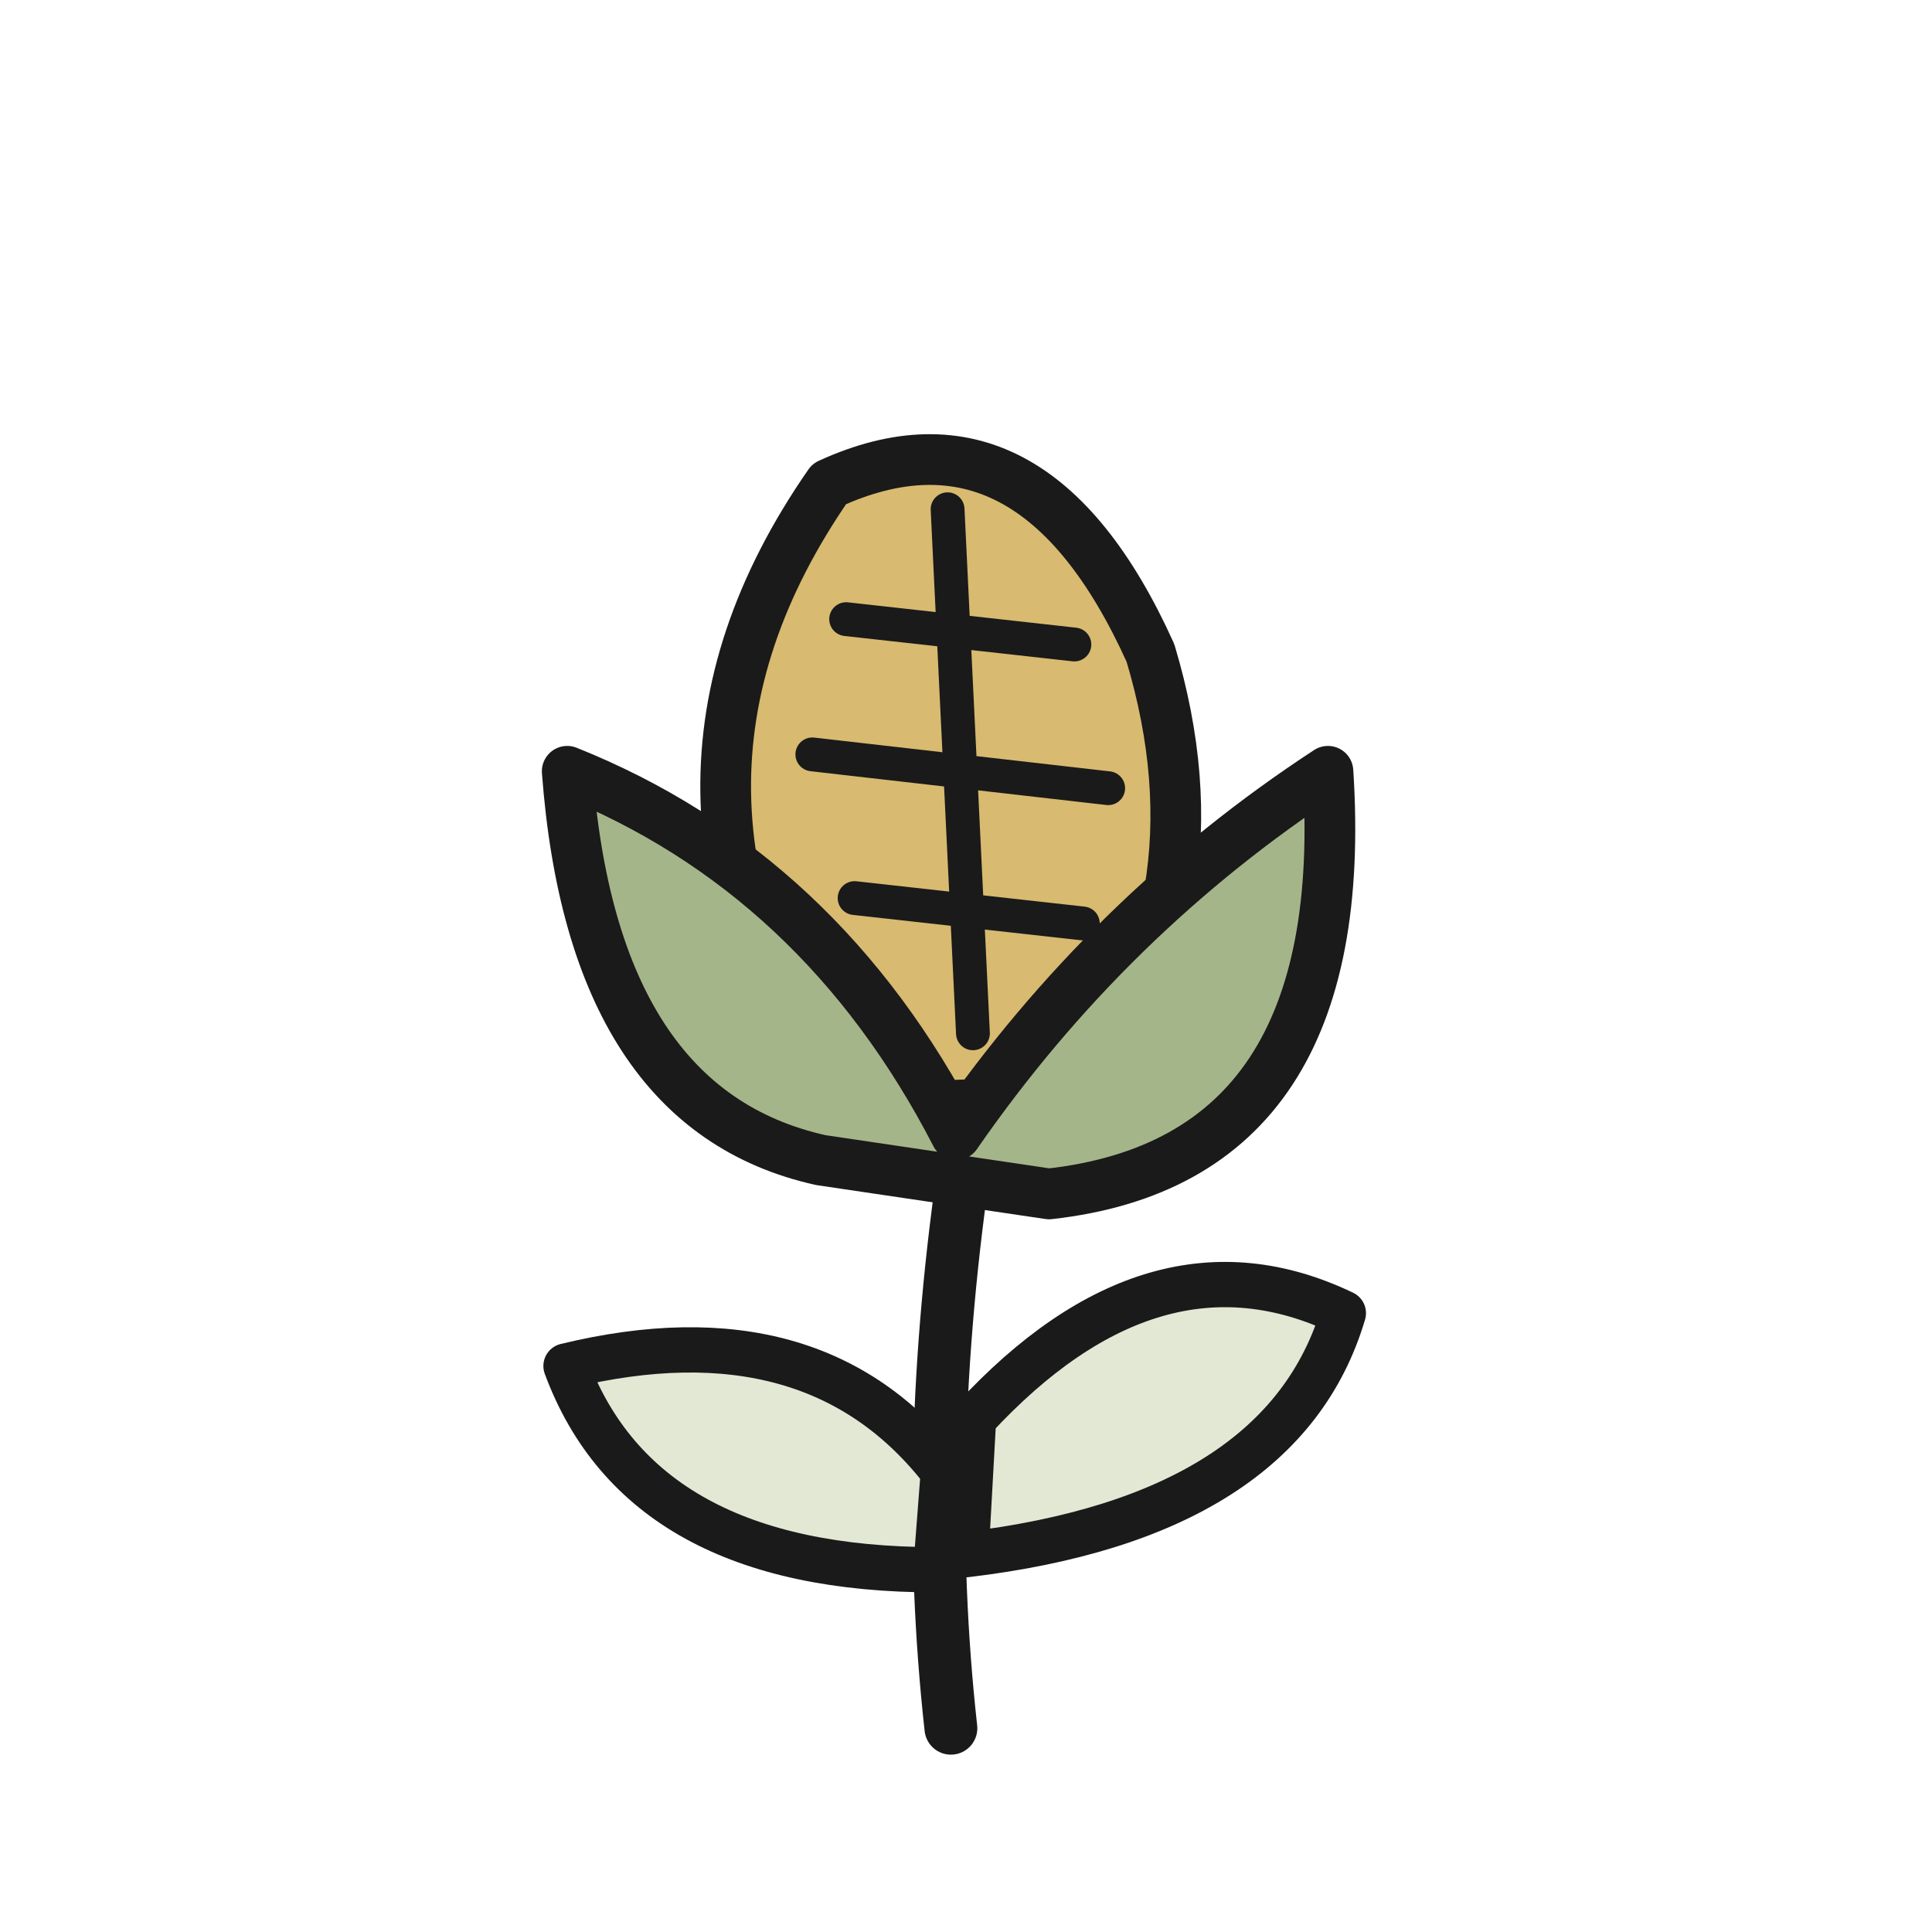
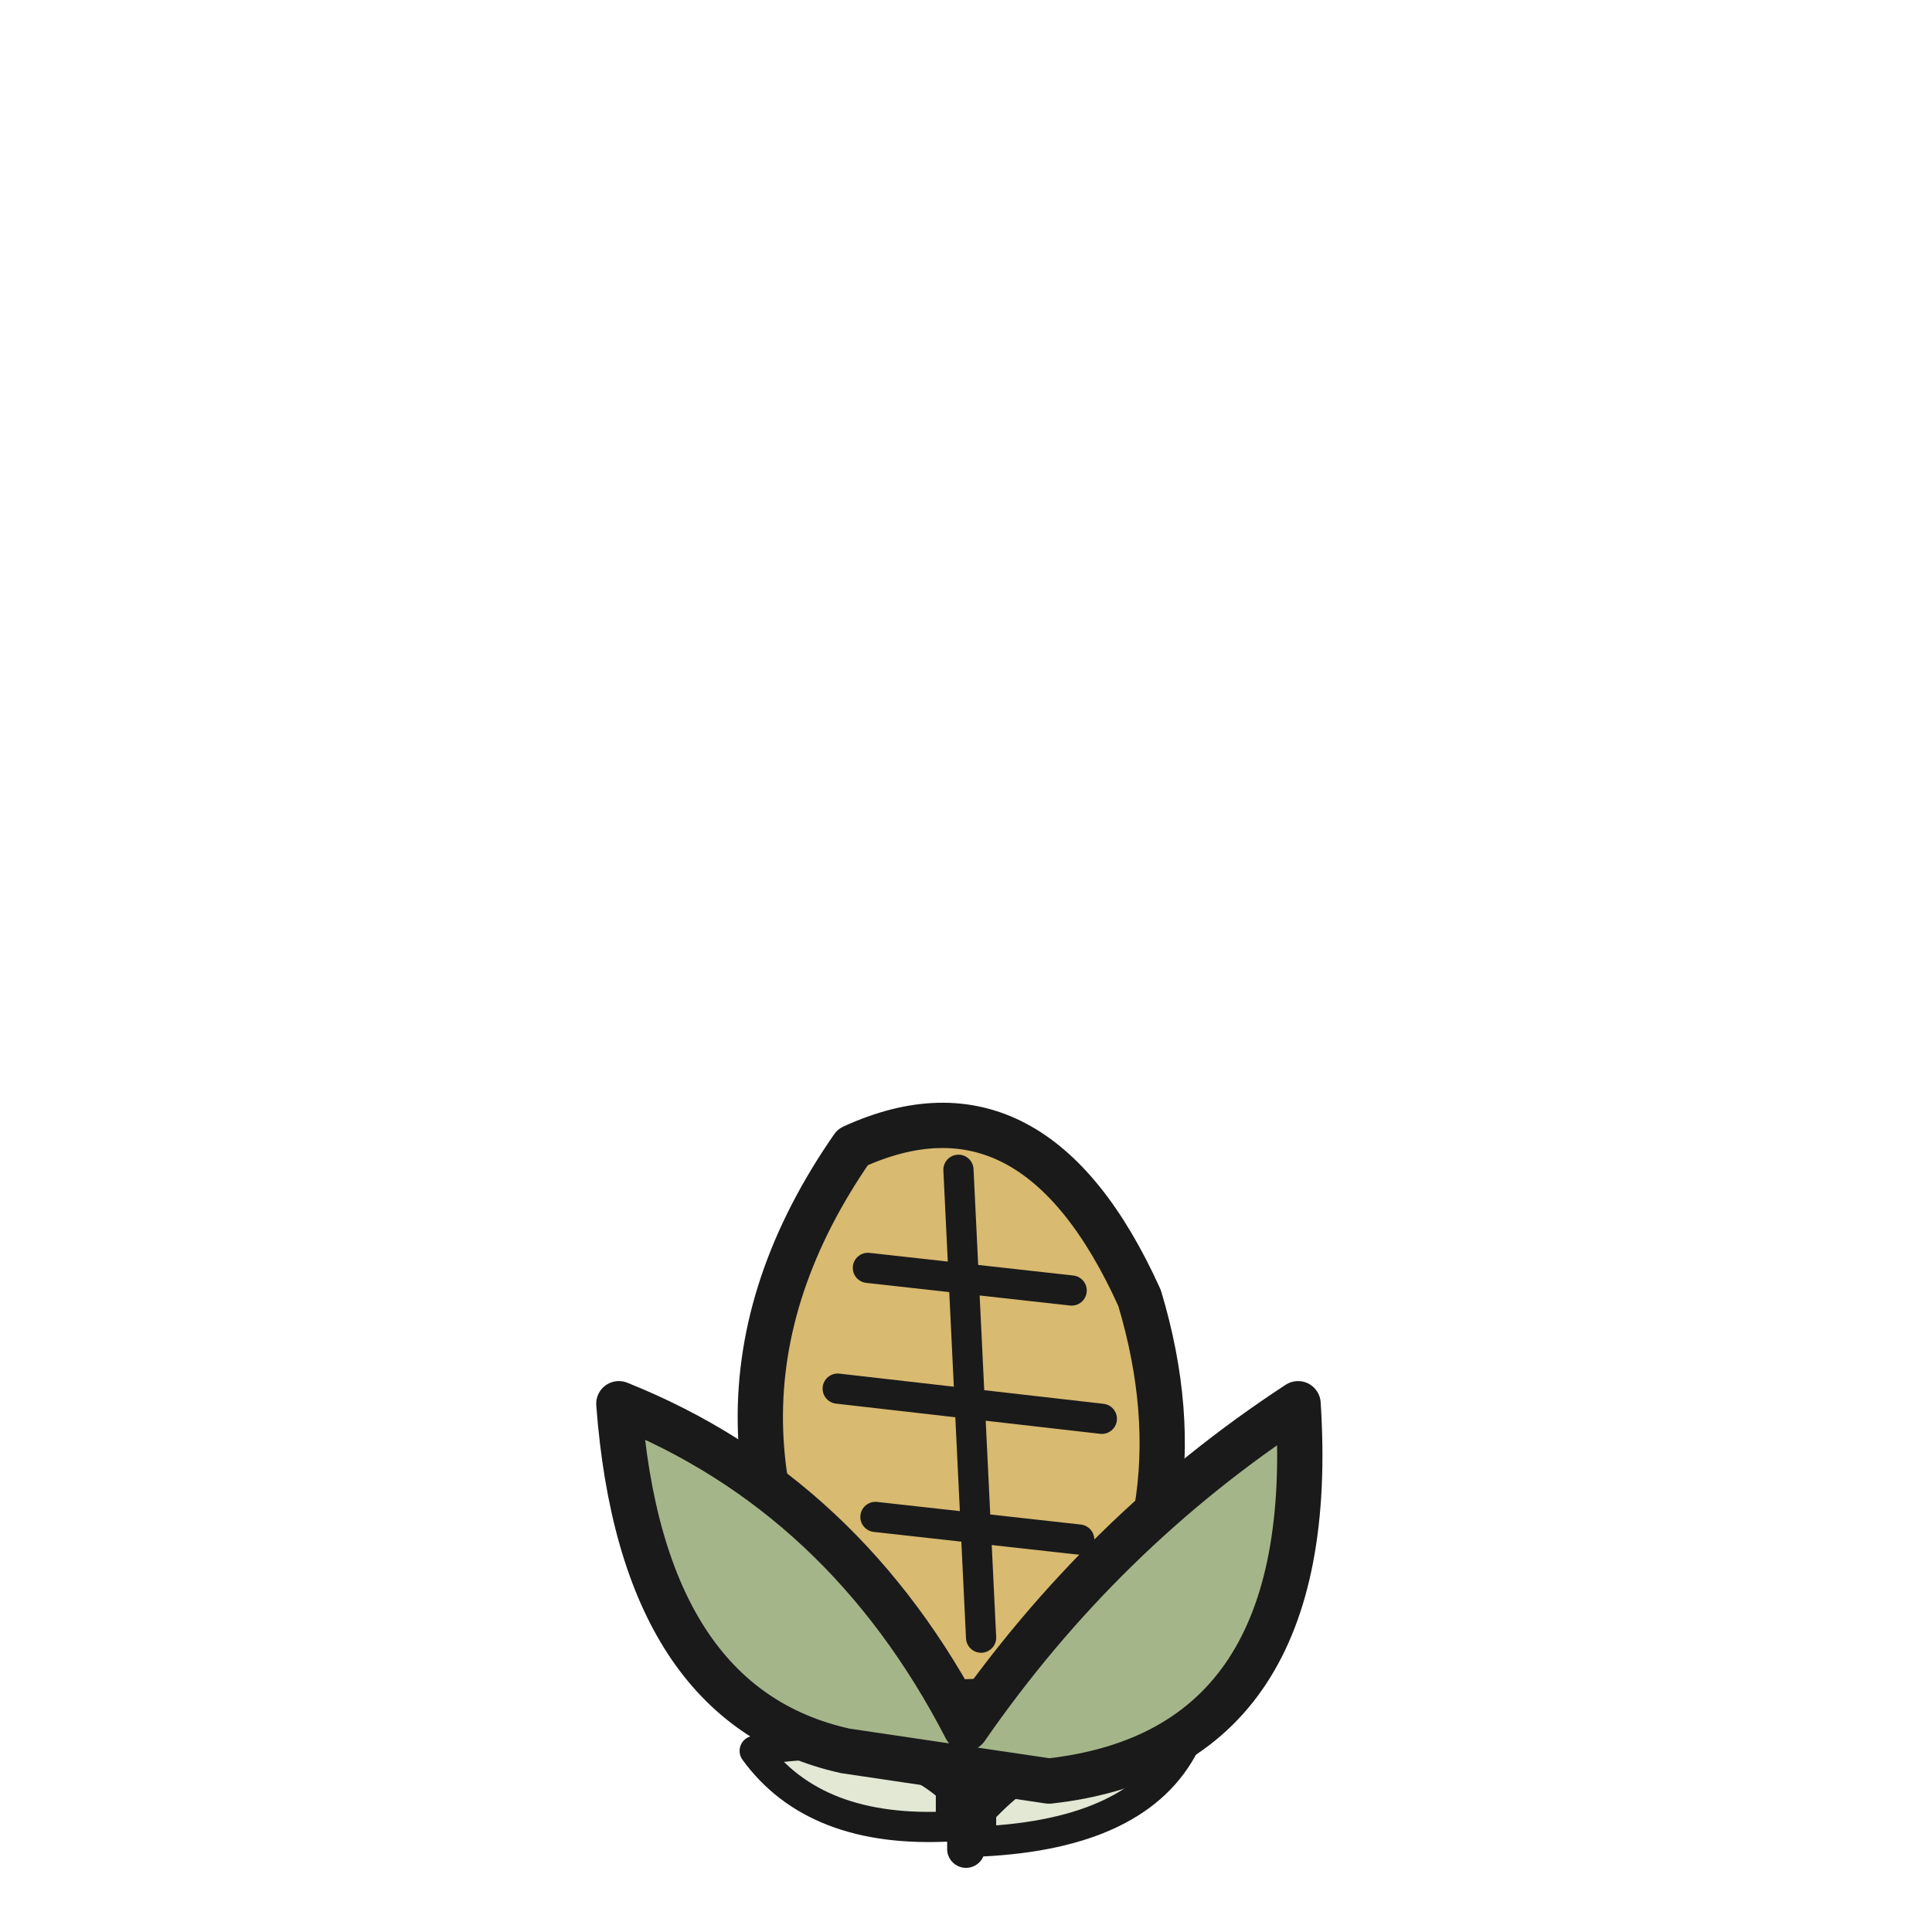
<svg xmlns="http://www.w3.org/2000/svg" width="256" height="256" viewBox="0 0 256 256">
-   <path d="M126 229 Q122 193 128 153" fill="none" stroke="#1a1a1a" stroke-width="7" stroke-linecap="round" stroke-linejoin="round" />
-   <path d="M124 208 Q85 208 75 181 Q108 173 125 195 Z" fill="#e2e8d4" stroke="#1a1a1a" stroke-width="6" stroke-linecap="round" stroke-linejoin="round" />
-   <path d="M129 188 Q153 162 178 174 Q170 201 128 206 Z" fill="#e2e8d4" stroke="#1a1a1a" stroke-width="6" stroke-linecap="round" stroke-linejoin="round" />
-   <g transform="translate(55 35) scale(1.12)">
+   <path d="M128 245 L128 228" fill="none" stroke="#1a1a1a" stroke-width="5" stroke-linecap="round" stroke-linejoin="round" />
+   <path d="M126 242 Q108 243 100 232 Q117 229 126 237 Z" fill="#e2e8d4" stroke="#1a1a1a" stroke-width="4" stroke-linecap="round" stroke-linejoin="round" />
+   <path d="M130 240 Q141 228 157 231 Q151 243 130 244 Z" fill="#e2e8d4" stroke="#1a1a1a" stroke-width="4" stroke-linecap="round" stroke-linejoin="round" />
+   <g transform="translate(64 126)">
    <path d="M50 100 Q24 62 49 26 Q73 15 87 46 Q96 76 78 99 Z" fill="#d8ba70" stroke="#1a1a1a" stroke-width="6" stroke-linecap="round" stroke-linejoin="round" />
    <path d="M48 106 Q21 100 18 60 Q48 72 64 103 Q82 77 108 60 Q111 106 75 110 Z" fill="#a5b58a" stroke="#1a1a1a" stroke-width="6" stroke-linecap="round" stroke-linejoin="round" />
    <path d="M51 42 L78 45 M47 58 L82 62 M52 75 L79 78 M63 29 L66 91" fill="none" stroke="#1a1a1a" stroke-width="4" stroke-linecap="round" stroke-linejoin="round" />
  </g>
</svg>
